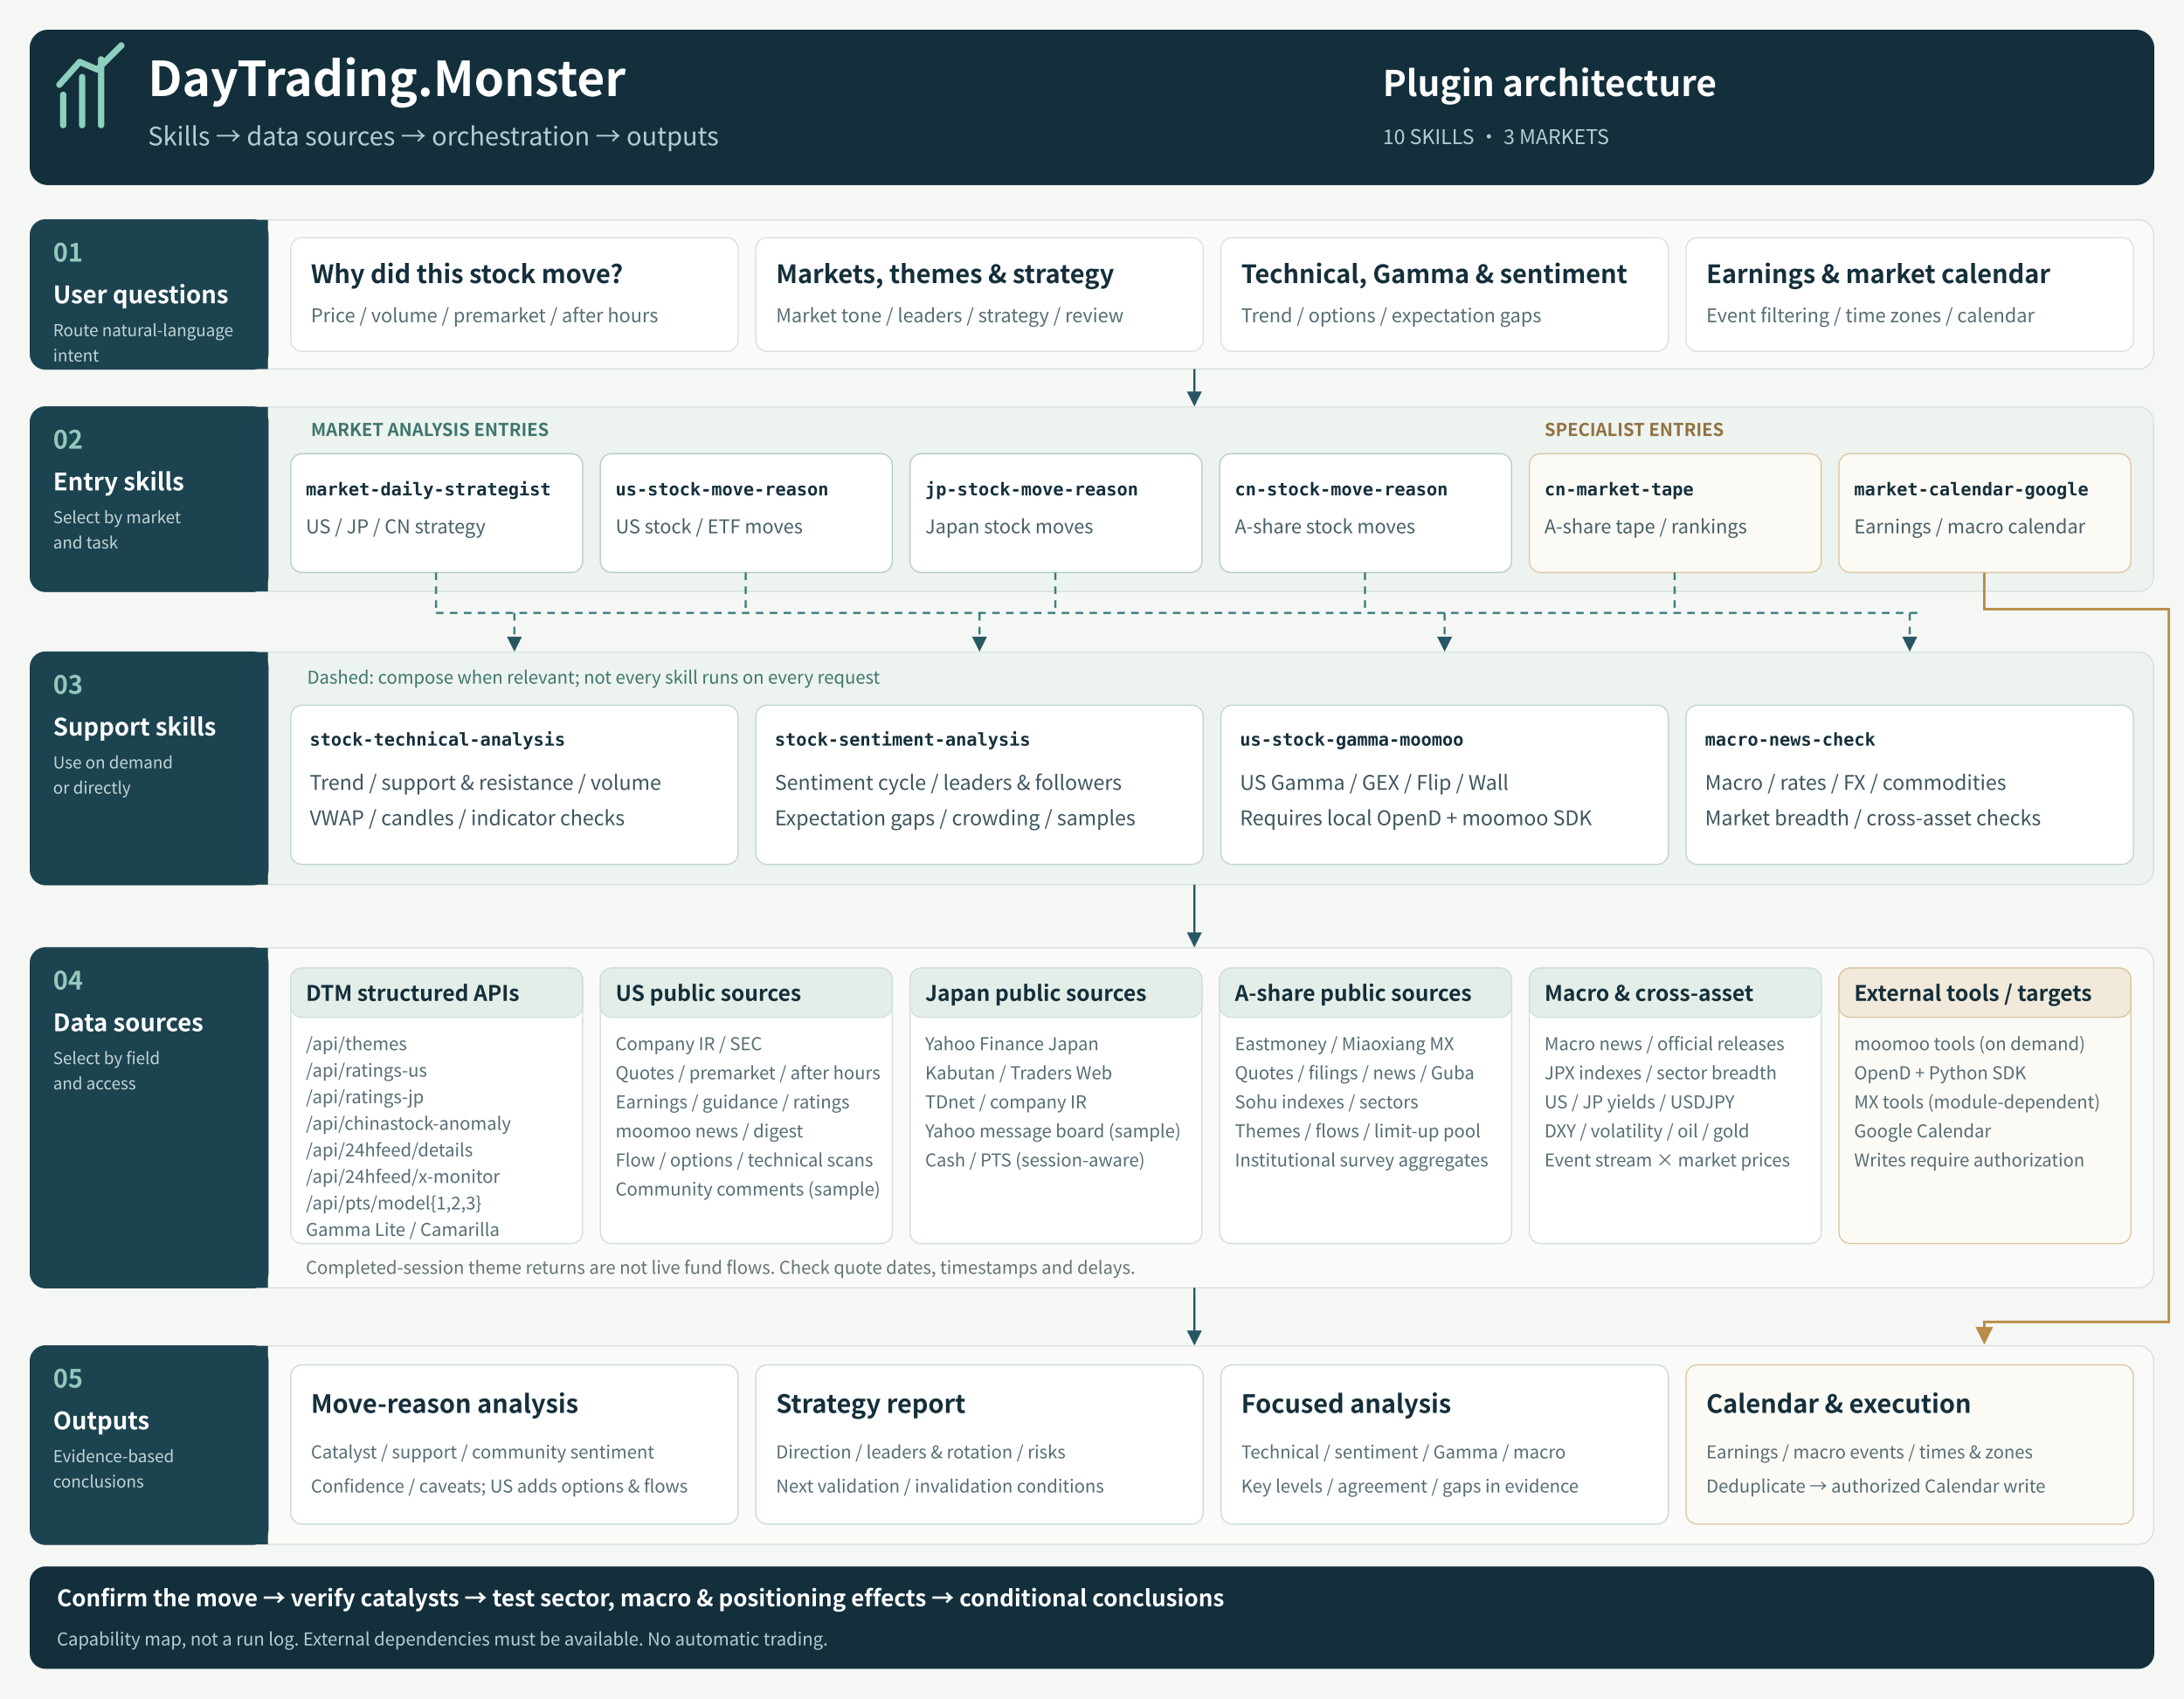
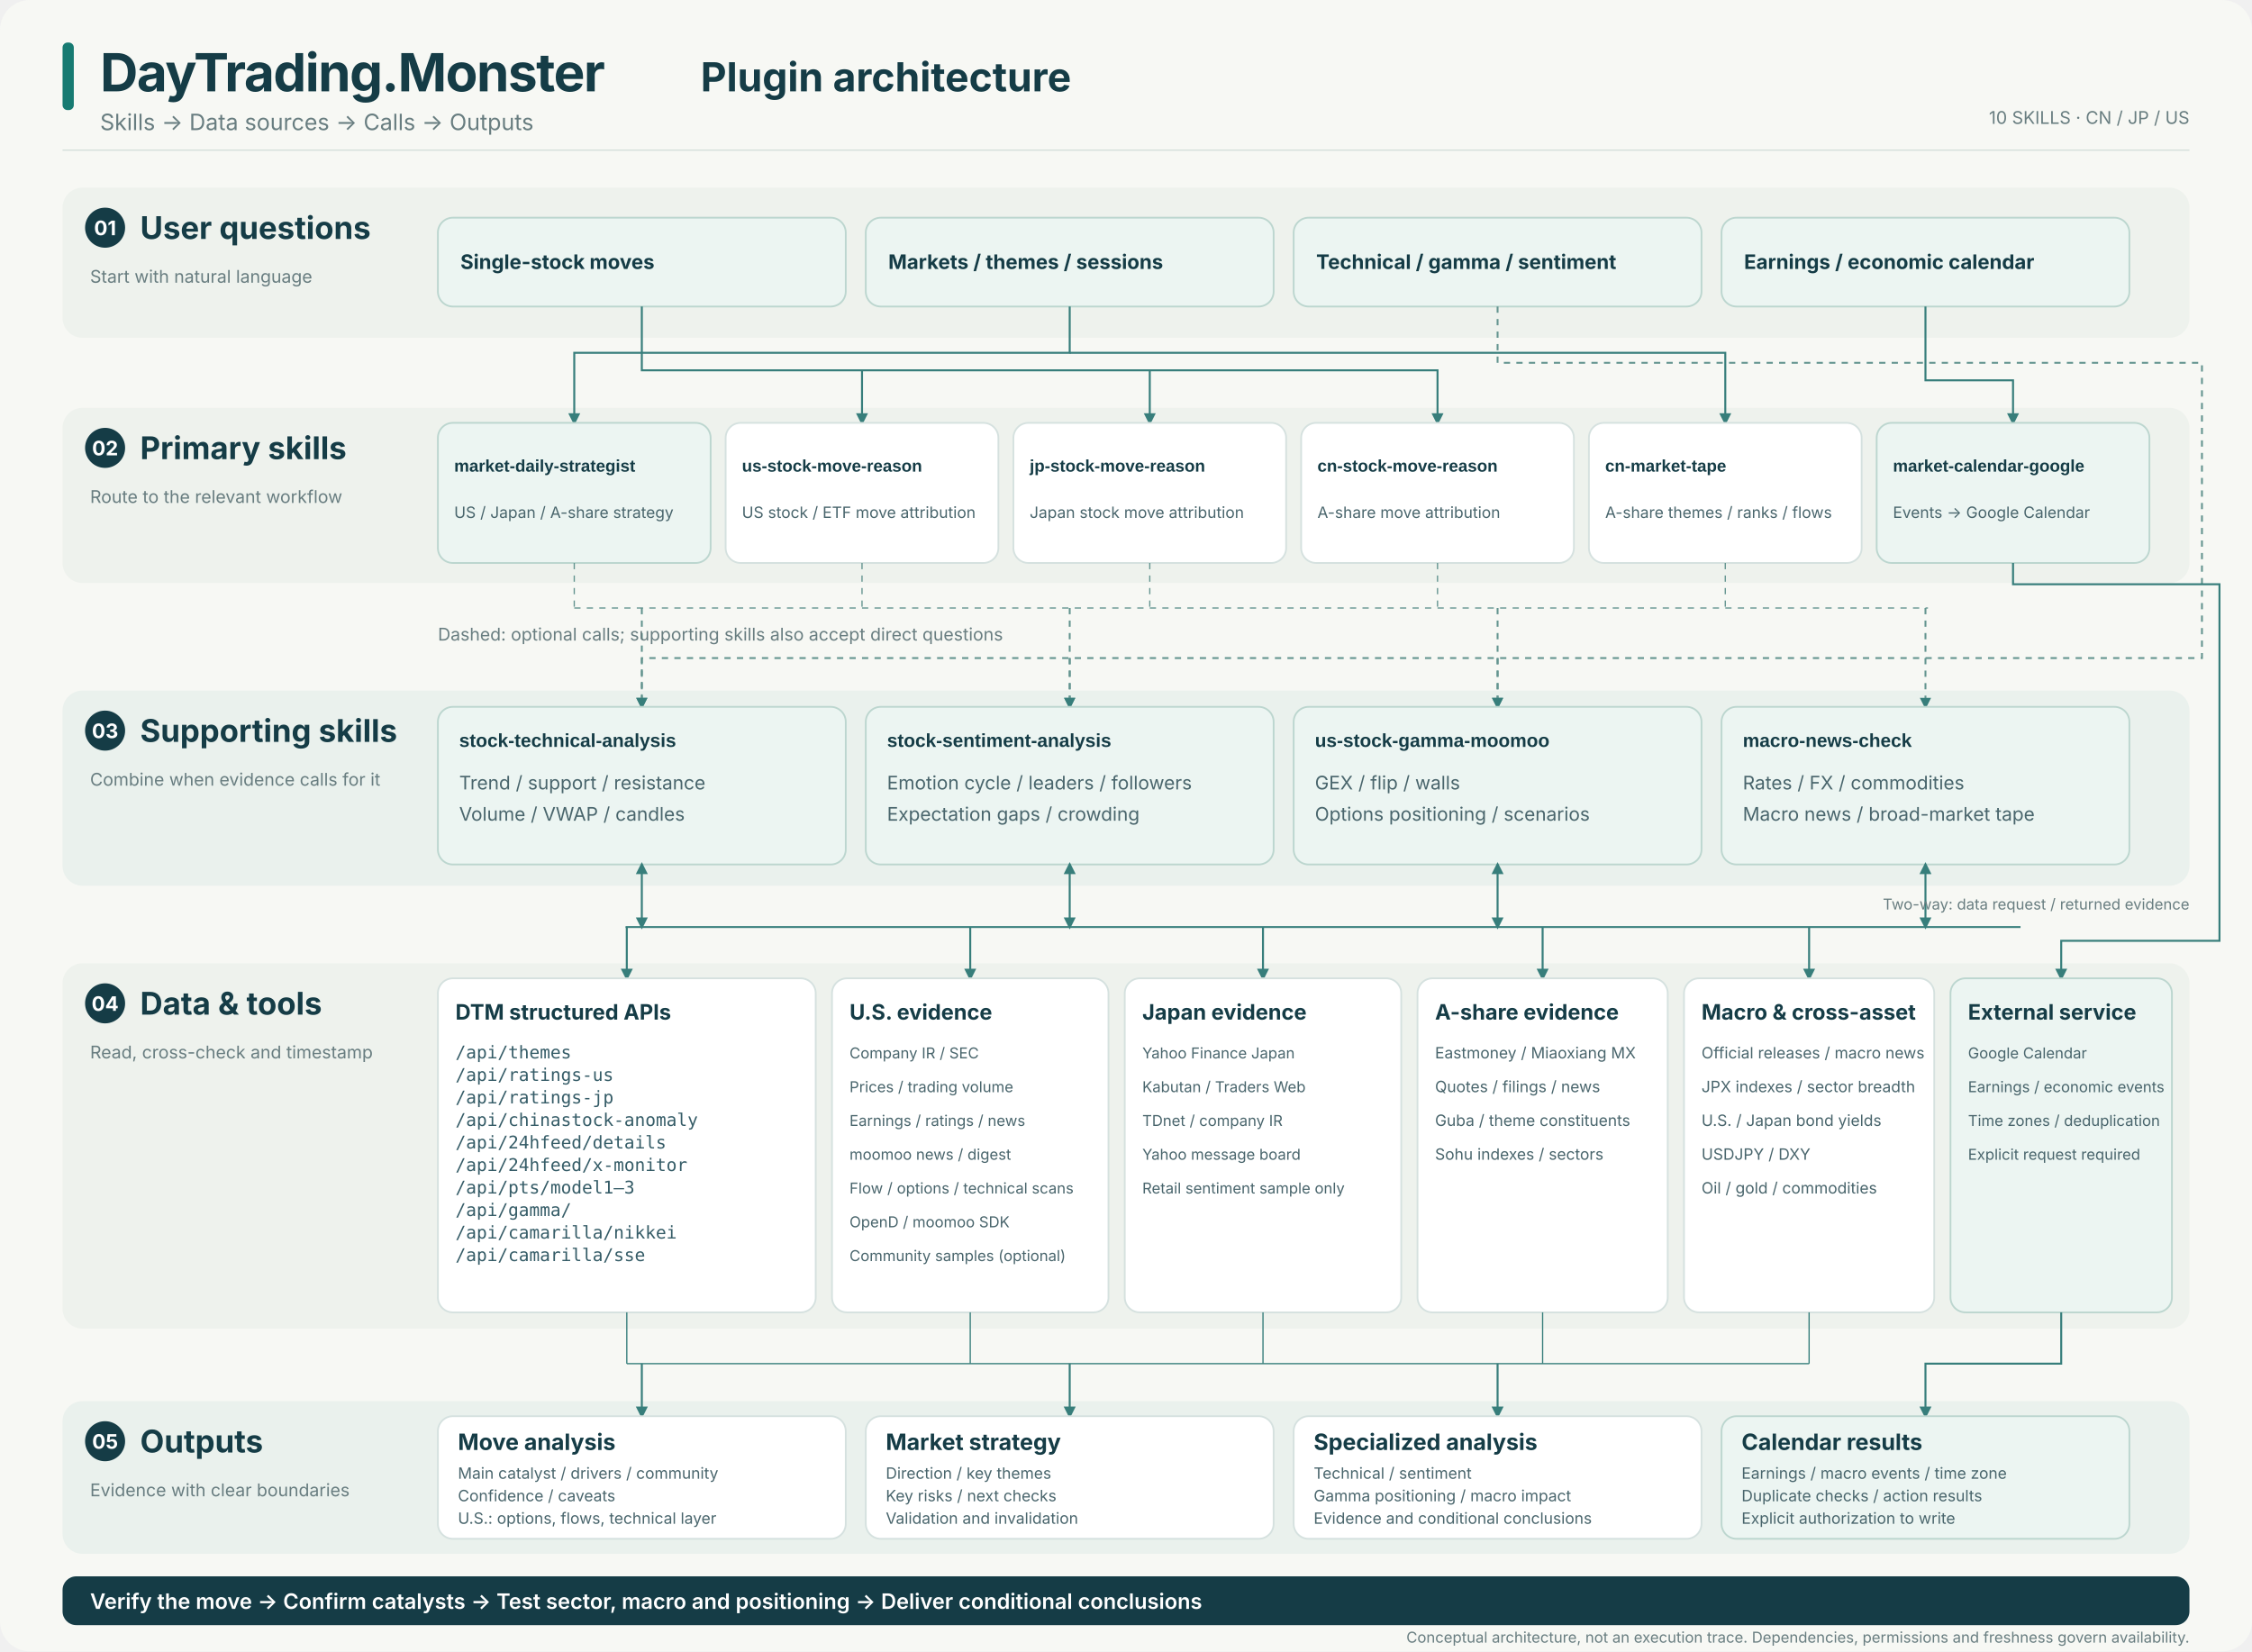
- <svg xmlns="http://www.w3.org/2000/svg" width="1728" height="1344" viewBox="0 0 1728 1344" role="img" aria-labelledby="title desc" xml:lang="en">
+ <svg xmlns="http://www.w3.org/2000/svg" width="1800" height="1320" viewBox="0 0 1800 1320" role="img" aria-labelledby="title desc" xml:lang="en">
  <defs>
-     <style>
- text{font-family:"Noto Sans CJK SC","Noto Sans",Arial,sans-serif;fill:#142f3b} .muted{fill:#566d75;font-size:16px} .small{font-size:14px;fill:#566d75} .code{font-family:"DejaVu Sans Mono",monospace;font-size:14px;font-weight:600} .body{font-size:16px;fill:#3d555f} .card{fill:#fff;stroke:#cfdbd9;stroke-width:1.3} .h{font-size:20px;font-weight:700} .edge{fill:none;stroke:#285764;stroke-width:1.7;marker-end:url(#arrow)} .optional{fill:none;stroke:#3c7f82;stroke-width:1.7;stroke-dasharray:6 5} .gold{fill:none;stroke:#b98b45;stroke-width:2;marker-end:url(#gold-arrow)}
- </style>
-     <marker id="arrow" markerWidth="7" markerHeight="7" refX="6" refY="3.5" orient="auto">
-       <path d="M0 0L7 3.5L0 7Z" fill="#285764" />
-     </marker>
-     <marker id="gold-arrow" markerWidth="7" markerHeight="7" refX="6" refY="3.5" orient="auto">
-       <path d="M0 0L7 3.5L0 7Z" fill="#b98b45" />
+     <marker id="arrow" viewBox="0 0 10 10" refX="8" refY="5" markerWidth="6" markerHeight="6" orient="auto-start-reverse">
+       <path d="M0 0 10 5 0 10z" fill="#377e7b" />
    </marker>
  </defs>
-   <rect x="0" y="0" width="1728" height="1344" rx="0" fill="#f5f7f4" stroke="#f5f7f4" />
-   <rect x="24" y="24" width="1680" height="122" rx="14" fill="#132f3c" stroke="#132f3c" />
-   <path d="M50 99V75M65 99V61M80 99V47M47 67L63 49L77 55L96 36" fill="none" stroke="#8dd0bd" stroke-width="5" stroke-linecap="round" stroke-linejoin="round" />
-   <text x="117" y="76" font-size="38" style="fill:#ffffff" font-weight="700">DayTrading.Monster</text>
-   <text x="117" y="115" font-size="20" style="fill:#b6cccf">Skills → data sources → orchestration → outputs</text>
-   <text x="1094" y="76" font-size="28" style="fill:#ffffff" font-weight="700">Plugin architecture</text>
-   <text x="1094" y="114" font-size="16" style="fill:#b6cccf">10 SKILLS · 3 MARKETS</text>
-   <rect x="24" y="174" width="1680" height="118" rx="12" fill="#fafbf8" stroke="#d7e1db" />
-   <rect x="24" y="174" width="188" height="118" rx="12" fill="#1c4350" stroke="#1c4350" />
-   <rect x="198" y="174" width="14" height="118" fill="#1c4350" />
-   <text x="42" y="207" font-size="20" style="fill:#92c9bc" font-weight="700">01</text>
-   <text x="42" y="240" font-size="19" style="fill:#ffffff" font-weight="700">User questions</text>
-   <text x="42" y="266" font-size="13" style="fill:#c3d4d4">Route natural-language</text>
-   <text x="42" y="286" font-size="13" style="fill:#c3d4d4">intent</text>
-   <rect x="24" y="322" width="1680" height="146" rx="12" fill="#edf3ef" stroke="#d7e1db" />
-   <rect x="24" y="322" width="188" height="146" rx="12" fill="#1c4350" stroke="#1c4350" />
-   <rect x="198" y="322" width="14" height="146" fill="#1c4350" />
-   <text x="42" y="355" font-size="20" style="fill:#92c9bc" font-weight="700">02</text>
-   <text x="42" y="388" font-size="19" style="fill:#ffffff" font-weight="700">Entry skills</text>
-   <text x="42" y="414" font-size="13" style="fill:#c3d4d4">Select by market</text>
-   <text x="42" y="434" font-size="13" style="fill:#c3d4d4">and task</text>
-   <rect x="24" y="516" width="1680" height="184" rx="12" fill="#edf3ef" stroke="#d7e1db" />
-   <rect x="24" y="516" width="188" height="184" rx="12" fill="#1c4350" stroke="#1c4350" />
-   <rect x="198" y="516" width="14" height="184" fill="#1c4350" />
-   <text x="42" y="549" font-size="20" style="fill:#92c9bc" font-weight="700">03</text>
-   <text x="42" y="582" font-size="19" style="fill:#ffffff" font-weight="700">Support skills</text>
-   <text x="42" y="608" font-size="13" style="fill:#c3d4d4">Use on demand</text>
-   <text x="42" y="628" font-size="13" style="fill:#c3d4d4">or directly</text>
-   <rect x="24" y="750" width="1680" height="269" rx="12" fill="#fafbf8" stroke="#d7e1db" />
-   <rect x="24" y="750" width="188" height="269" rx="12" fill="#1c4350" stroke="#1c4350" />
-   <rect x="198" y="750" width="14" height="269" fill="#1c4350" />
-   <text x="42" y="783" font-size="20" style="fill:#92c9bc" font-weight="700">04</text>
-   <text x="42" y="816" font-size="19" style="fill:#ffffff" font-weight="700">Data sources</text>
-   <text x="42" y="842" font-size="13" style="fill:#c3d4d4">Select by field</text>
-   <text x="42" y="862" font-size="13" style="fill:#c3d4d4">and access</text>
-   <rect x="24" y="1065" width="1680" height="157" rx="12" fill="#fafbf8" stroke="#d7e1db" />
-   <rect x="24" y="1065" width="188" height="157" rx="12" fill="#1c4350" stroke="#1c4350" />
-   <rect x="198" y="1065" width="14" height="157" fill="#1c4350" />
-   <text x="42" y="1098" font-size="20" style="fill:#92c9bc" font-weight="700">05</text>
-   <text x="42" y="1131" font-size="19" style="fill:#ffffff" font-weight="700">Outputs</text>
-   <text x="42" y="1157" font-size="13" style="fill:#c3d4d4">Evidence-based</text>
-   <text x="42" y="1177" font-size="13" style="fill:#c3d4d4">conclusions</text>
-   <rect x="230" y="188" width="354" height="90" rx="9" fill="#ffffff" stroke="#d7e1dc" />
-   <text x="246" y="224" class="h">Why did this stock move?</text>
-   <text x="246" y="255" font-size="15" style="fill:#566d75">Price / volume / premarket / after hours</text>
-   <rect x="598" y="188" width="354" height="90" rx="9" fill="#ffffff" stroke="#d7e1dc" />
-   <text x="614" y="224" class="h">Markets, themes &amp; strategy</text>
-   <text x="614" y="255" font-size="15" style="fill:#566d75">Market tone / leaders / strategy / review</text>
-   <rect x="966" y="188" width="354" height="90" rx="9" fill="#ffffff" stroke="#d7e1dc" />
-   <text x="982" y="224" class="h">Technical, Gamma &amp; sentiment</text>
-   <text x="982" y="255" font-size="15" style="fill:#566d75">Trend / options / expectation gaps</text>
-   <rect x="1334" y="188" width="354" height="90" rx="9" fill="#ffffff" stroke="#d7e1dc" />
-   <text x="1350" y="224" class="h">Earnings &amp; market calendar</text>
-   <text x="1350" y="255" font-size="15" style="fill:#566d75">Event filtering / time zones / calendar</text>
-   <path class="edge" d="M945 292V320" />
-   <text x="246" y="345" font-size="14" style="fill:#3e756e" font-weight="700">MARKET ANALYSIS ENTRIES</text>
-   <text x="1222" y="345" font-size="14" style="fill:#917040" font-weight="700">SPECIALIST ENTRIES</text>
-   <rect x="230" y="359" width="231" height="94" rx="9" fill="#ffffff" stroke="#b4cebf" />
-   <text x="242" y="392" class="code">market-daily-strategist</text>
-   <text x="242" y="422" font-size="15" style="fill:#476069">US / JP / CN strategy</text>
-   <rect x="475" y="359" width="231" height="94" rx="9" fill="#ffffff" stroke="#b4cebf" />
-   <text x="487" y="392" class="code">us-stock-move-reason</text>
-   <text x="487" y="422" font-size="15" style="fill:#476069">US stock / ETF moves</text>
-   <rect x="720" y="359" width="231" height="94" rx="9" fill="#ffffff" stroke="#b4cebf" />
-   <text x="732" y="392" class="code">jp-stock-move-reason</text>
-   <text x="732" y="422" font-size="15" style="fill:#476069">Japan stock moves</text>
-   <rect x="965" y="359" width="231" height="94" rx="9" fill="#ffffff" stroke="#b4cebf" />
-   <text x="977" y="392" class="code">cn-stock-move-reason</text>
-   <text x="977" y="422" font-size="15" style="fill:#476069">A-share stock moves</text>
-   <rect x="1210" y="359" width="231" height="94" rx="9" fill="#fcfaf5" stroke="#dbc6a2" />
-   <text x="1222" y="392" class="code">cn-market-tape</text>
-   <text x="1222" y="422" font-size="15" style="fill:#476069">A-share tape / rankings</text>
-   <rect x="1455" y="359" width="231" height="94" rx="9" fill="#fcfaf5" stroke="#dbc6a2" />
-   <text x="1467" y="392" class="code">market-calendar-google</text>
-   <text x="1467" y="422" font-size="15" style="fill:#476069">Earnings / macro calendar</text>
-   <path class="optional" d="M345 453V485" />
-   <path class="optional" d="M590 453V485" />
-   <path class="optional" d="M835 453V485" />
-   <path class="optional" d="M1080 453V485" />
-   <path class="optional" d="M1325 453V485" />
-   <path class="optional" d="M345 485H1518" />
-   <path class="optional" d="M407 485V514" marker-end="url(#arrow)" />
-   <path class="optional" d="M775 485V514" marker-end="url(#arrow)" />
-   <path class="optional" d="M1143 485V514" marker-end="url(#arrow)" />
-   <path class="optional" d="M1511 485V514" marker-end="url(#arrow)" />
-   <text x="243" y="541" font-size="14" style="fill:#3e756e">Dashed: compose when relevant; not every skill runs on every request</text>
-   <rect x="230" y="558" width="354" height="126" rx="9" fill="#ffffff" stroke="#bfd5cf" />
-   <text x="245" y="590" class="code">stock-technical-analysis</text>
-   <text class="body">
-     <tspan x="245" y="625">Trend / support &amp; resistance / volume</tspan>
-     <tspan x="245" y="653">VWAP / candles / indicator checks</tspan>
-   </text>
-   <rect x="598" y="558" width="354" height="126" rx="9" fill="#ffffff" stroke="#bfd5cf" />
-   <text x="613" y="590" class="code">stock-sentiment-analysis</text>
-   <text class="body">
-     <tspan x="613" y="625">Sentiment cycle / leaders &amp; followers</tspan>
-     <tspan x="613" y="653">Expectation gaps / crowding / samples</tspan>
-   </text>
-   <rect x="966" y="558" width="354" height="126" rx="9" fill="#ffffff" stroke="#bfd5cf" />
-   <text x="981" y="590" class="code">us-stock-gamma-moomoo</text>
-   <text class="body">
-     <tspan x="981" y="625">US Gamma / GEX / Flip / Wall</tspan>
-     <tspan x="981" y="653">Requires local OpenD + moomoo SDK</tspan>
-   </text>
-   <rect x="1334" y="558" width="354" height="126" rx="9" fill="#ffffff" stroke="#bfd5cf" />
-   <text x="1349" y="590" class="code">macro-news-check</text>
-   <text class="body">
-     <tspan x="1349" y="625">Macro / rates / FX / commodities</tspan>
-     <tspan x="1349" y="653">Market breadth / cross-asset checks</tspan>
-   </text>
-   <path class="gold" d="M1570 453V482H1716V1046H1570V1062" />
-   <path class="edge" d="M945 700V748" />
-   <rect x="230" y="766" width="231" height="218" rx="9" fill="#ffffff" stroke="#d0ded6" />
-   <rect x="230" y="766" width="231" height="39" rx="9" fill="#e4eee8" stroke="#d0ded6" />
-   <text x="242" y="792" font-size="17" font-weight="700">DTM structured APIs</text>
-   <text class="small">
-     <tspan x="242" y="831">/api/themes</tspan>
-     <tspan x="242" y="852">/api/ratings-us</tspan>
-     <tspan x="242" y="873">/api/ratings-jp</tspan>
-     <tspan x="242" y="894">/api/chinastock-anomaly</tspan>
-     <tspan x="242" y="915">/api/24hfeed/details</tspan>
-     <tspan x="242" y="936">/api/24hfeed/x-monitor</tspan>
-     <tspan x="242" y="957">/api/pts/model{1,2,3}</tspan>
-     <tspan x="242" y="978">Gamma Lite / Camarilla</tspan>
-   </text>
-   <rect x="475" y="766" width="231" height="218" rx="9" fill="#ffffff" stroke="#d0ded6" />
-   <rect x="475" y="766" width="231" height="39" rx="9" fill="#e4eee8" stroke="#d0ded6" />
-   <text x="487" y="792" font-size="17" font-weight="700">US public sources</text>
-   <text class="small">
-     <tspan x="487" y="831">Company IR / SEC</tspan>
-     <tspan x="487" y="854">Quotes / premarket / after hours</tspan>
-     <tspan x="487" y="877">Earnings / guidance / ratings</tspan>
-     <tspan x="487" y="900">moomoo news / digest</tspan>
-     <tspan x="487" y="923">Flow / options / technical scans</tspan>
-     <tspan x="487" y="946">Community comments (sample)</tspan>
-   </text>
-   <rect x="720" y="766" width="231" height="218" rx="9" fill="#ffffff" stroke="#d0ded6" />
-   <rect x="720" y="766" width="231" height="39" rx="9" fill="#e4eee8" stroke="#d0ded6" />
-   <text x="732" y="792" font-size="17" font-weight="700">Japan public sources</text>
-   <text class="small">
-     <tspan x="732" y="831">Yahoo Finance Japan</tspan>
-     <tspan x="732" y="854">Kabutan / Traders Web</tspan>
-     <tspan x="732" y="877">TDnet / company IR</tspan>
-     <tspan x="732" y="900">Yahoo message board (sample)</tspan>
-     <tspan x="732" y="923">Cash / PTS (session-aware)</tspan>
-   </text>
-   <rect x="965" y="766" width="231" height="218" rx="9" fill="#ffffff" stroke="#d0ded6" />
-   <rect x="965" y="766" width="231" height="39" rx="9" fill="#e4eee8" stroke="#d0ded6" />
-   <text x="977" y="792" font-size="17" font-weight="700">A-share public sources</text>
-   <text class="small">
-     <tspan x="977" y="831">Eastmoney / Miaoxiang MX</tspan>
-     <tspan x="977" y="854">Quotes / filings / news / Guba</tspan>
-     <tspan x="977" y="877">Sohu indexes / sectors</tspan>
-     <tspan x="977" y="900">Themes / flows / limit-up pool</tspan>
-     <tspan x="977" y="923">Institutional survey aggregates</tspan>
-   </text>
-   <rect x="1210" y="766" width="231" height="218" rx="9" fill="#ffffff" stroke="#d0ded6" />
-   <rect x="1210" y="766" width="231" height="39" rx="9" fill="#e4eee8" stroke="#d0ded6" />
-   <text x="1222" y="792" font-size="17" font-weight="700">Macro &amp; cross-asset</text>
-   <text class="small">
-     <tspan x="1222" y="831">Macro news / official releases</tspan>
-     <tspan x="1222" y="854">JPX indexes / sector breadth</tspan>
-     <tspan x="1222" y="877">US / JP yields / USDJPY</tspan>
-     <tspan x="1222" y="900">DXY / volatility / oil / gold</tspan>
-     <tspan x="1222" y="923">Event stream × market prices</tspan>
-   </text>
-   <rect x="1455" y="766" width="231" height="218" rx="9" fill="#fcfaf5" stroke="#dbc6a2" />
-   <rect x="1455" y="766" width="231" height="39" rx="9" fill="#f1e9da" stroke="#dbc6a2" />
-   <text x="1467" y="792" font-size="17" font-weight="700">External tools / targets</text>
-   <text class="small">
-     <tspan x="1467" y="831">moomoo tools (on demand)</tspan>
-     <tspan x="1467" y="854">OpenD + Python SDK</tspan>
-     <tspan x="1467" y="877">MX tools (module-dependent)</tspan>
-     <tspan x="1467" y="900">Google Calendar</tspan>
-     <tspan x="1467" y="923">Writes require authorization</tspan>
-   </text>
-   <text x="242" y="1008" font-size="14" style="fill:#63776f">Completed-session theme returns are not live fund flows. Check quote dates, timestamps and delays.</text>
-   <path class="edge" d="M945 1019V1063" />
-   <rect x="230" y="1080" width="354" height="126" rx="9" fill="#ffffff" stroke="#c9dad0" />
-   <text x="246" y="1118" class="h">Move-reason analysis</text>
-   <text class="small">
-     <tspan x="246" y="1154">Catalyst / support / community sentiment</tspan>
-     <tspan x="246" y="1181">Confidence / caveats; US adds options &amp; flows</tspan>
-   </text>
-   <rect x="598" y="1080" width="354" height="126" rx="9" fill="#ffffff" stroke="#c9dad0" />
-   <text x="614" y="1118" class="h">Strategy report</text>
-   <text class="small">
-     <tspan x="614" y="1154">Direction / leaders &amp; rotation / risks</tspan>
-     <tspan x="614" y="1181">Next validation / invalidation conditions</tspan>
-   </text>
-   <rect x="966" y="1080" width="354" height="126" rx="9" fill="#ffffff" stroke="#c9dad0" />
-   <text x="982" y="1118" class="h">Focused analysis</text>
-   <text class="small">
-     <tspan x="982" y="1154">Technical / sentiment / Gamma / macro</tspan>
-     <tspan x="982" y="1181">Key levels / agreement / gaps in evidence</tspan>
-   </text>
-   <rect x="1334" y="1080" width="354" height="126" rx="9" fill="#fcfaf5" stroke="#dbc6a2" />
-   <text x="1350" y="1118" class="h">Calendar &amp; execution</text>
-   <text class="small">
-     <tspan x="1350" y="1154">Earnings / macro events / times &amp; zones</tspan>
-     <tspan x="1350" y="1181">Deduplicate → authorized Calendar write</tspan>
-   </text>
-   <rect x="24" y="1240" width="1680" height="80" rx="12" fill="#132f3c" stroke="#132f3c" />
-   <text x="45" y="1271" font-size="18" style="fill:#ffffff" font-weight="600">Confirm the move → verify catalysts → test sector, macro &amp; positioning effects → conditional conclusions</text>
-   <text x="45" y="1302" font-size="14" style="fill:#b6cccf">Capability map, not a run log. External dependencies must be available. No automatic trading.</text>
+   <style>text{font-family:Inter,Arial,'Noto Sans CJK SC','Noto Sans CJK JP',sans-serif;fill:#153c46}.brand{font-size:42px;font-weight:750;letter-spacing:-1px}.sub{font-size:18px;fill:#687d80}.layer{font-size:25px;font-weight:700}.hint{font-size:14px;fill:#687d80}.card{fill:#fff;stroke:#d5e1df;stroke-width:1.4}.tint{fill:#ecf5f2;stroke:#bcd6cf;stroke-width:1.4}.skill{font-family:Arial,'Noto Sans CJK SC',sans-serif;font-size:15px;font-weight:700}.body{font-size:15px;fill:#49656c}.head{font-size:20px;font-weight:700}.code{font-family:'DejaVu Sans Mono',monospace;font-size:14px;fill:#355c67}.flow{fill:none;stroke:#377e7b;stroke-width:1.6;marker-end:url(#arrow)}.optional{fill:none;stroke:#63948f;stroke-width:1.5;stroke-dasharray:5 5;marker-end:url(#arrow)}</style>
+   <rect width="1800" height="1320" rx="24" fill="#f7f8f4" />
+   <path d="M50 120H1750" stroke="#d4dfda" />
+   <rect x="50" y="34" width="9" height="54" rx="4" fill="#177b72" />
+   <text x="80" y="73" class="brand">DayTrading.Monster</text>
+   <text x="560" y="73" font-size="32" font-weight="650">Plugin architecture</text>
+   <text x="80" y="104" class="sub">Skills → Data sources → Calls → Outputs</text>
+   <text x="1750" y="99" text-anchor="end" class="hint">10 SKILLS · CN / JP / US</text>
+   <rect x="50" y="150" width="1700" height="120" rx="16" fill="#eef2ed" />
+   <circle cx="84" cy="182" r="16" fill="#153c46" />
+   <text x="84" y="188" text-anchor="middle" style="fill:#fff;font-size:16px;font-weight:700">01</text>
+   <text x="112" y="191" class="layer">User questions</text>
+   <text x="72" y="226" class="hint">Start with natural language</text>
+   <rect x="50" y="326" width="1700" height="140" rx="16" fill="#eef2ed" />
+   <circle cx="84" cy="358" r="16" fill="#153c46" />
+   <text x="84" y="364" text-anchor="middle" style="fill:#fff;font-size:16px;font-weight:700">02</text>
+   <text x="112" y="367" class="layer">Primary skills</text>
+   <text x="72" y="402" class="hint">Route to the relevant workflow</text>
+   <rect x="50" y="552" width="1700" height="156" rx="16" fill="#eaf1ed" />
+   <circle cx="84" cy="584" r="16" fill="#153c46" />
+   <text x="84" y="590" text-anchor="middle" style="fill:#fff;font-size:16px;font-weight:700">03</text>
+   <text x="112" y="593" class="layer">Supporting skills</text>
+   <text x="72" y="628" class="hint">Combine when evidence calls for it</text>
+   <rect x="50" y="770" width="1700" height="292" rx="16" fill="#eef2ed" />
+   <circle cx="84" cy="802" r="16" fill="#153c46" />
+   <text x="84" y="808" text-anchor="middle" style="fill:#fff;font-size:16px;font-weight:700">04</text>
+   <text x="112" y="811" class="layer">Data &amp; tools</text>
+   <text x="72" y="846" class="hint">Read, cross-check and timestamp</text>
+   <rect x="50" y="1120" width="1700" height="122" rx="16" fill="#eaf1ed" />
+   <circle cx="84" cy="1152" r="16" fill="#153c46" />
+   <text x="84" y="1158" text-anchor="middle" style="fill:#fff;font-size:16px;font-weight:700">05</text>
+   <text x="112" y="1161" class="layer">Outputs</text>
+   <text x="72" y="1196" class="hint">Evidence with clear boundaries</text>
+   <rect x="350" y="174" width="326" height="71" rx="12" class="tint" />
+   <text x="368" y="215" class="head" style="font-size:16px">Single-stock moves</text>
+   <rect x="692" y="174" width="326" height="71" rx="12" class="tint" />
+   <text x="710" y="215" class="head" style="font-size:16px">Markets / themes / sessions</text>
+   <rect x="1034" y="174" width="326" height="71" rx="12" class="tint" />
+   <text x="1052" y="215" class="head" style="font-size:16px">Technical / gamma / sentiment</text>
+   <rect x="1376" y="174" width="326" height="71" rx="12" class="tint" />
+   <text x="1394" y="215" class="head" style="font-size:16px">Earnings / economic calendar</text>
+   <path d="M513 245V296H1149V338" class="flow" />
+   <path d="M689 296V338" class="flow" />
+   <path d="M919 296V338" class="flow" />
+   <path d="M855 245V282H459V338" class="flow" />
+   <path d="M855 282H1379V338" class="flow" />
+   <path d="M1539 245V304H1609V338" class="flow" />
+   <path d="M1197 245V290H1760V526H513V565" class="optional" />
+   <path d="M855 526V565" class="optional" />
+   <path d="M1197 526V565" class="optional" />
+   <rect x="350" y="338" width="218" height="112" rx="12" class="tint" />
+   <text x="363" y="377" class="skill" style="font-size:13.5px">market-daily-strategist</text>
+   <text x="363" y="414" class="body" style="font-size:12.5px">US / Japan / A-share strategy</text>
+   <rect x="580" y="338" width="218" height="112" rx="12" class="card" />
+   <text x="593" y="377" class="skill" style="font-size:13.5px">us-stock-move-reason</text>
+   <text x="593" y="414" class="body" style="font-size:12.5px">US stock / ETF move attribution</text>
+   <rect x="810" y="338" width="218" height="112" rx="12" class="card" />
+   <text x="823" y="377" class="skill" style="font-size:13.5px">jp-stock-move-reason</text>
+   <text x="823" y="414" class="body" style="font-size:12.5px">Japan stock move attribution</text>
+   <rect x="1040" y="338" width="218" height="112" rx="12" class="card" />
+   <text x="1053" y="377" class="skill" style="font-size:13.5px">cn-stock-move-reason</text>
+   <text x="1053" y="414" class="body" style="font-size:12.5px">A-share move attribution</text>
+   <rect x="1270" y="338" width="218" height="112" rx="12" class="card" />
+   <text x="1283" y="377" class="skill" style="font-size:13.5px">cn-market-tape</text>
+   <text x="1283" y="414" class="body" style="font-size:12.5px">A-share themes / ranks / flows</text>
+   <rect x="1500" y="338" width="218" height="112" rx="12" class="tint" />
+   <text x="1513" y="377" class="skill" style="font-size:13.5px">market-calendar-google</text>
+   <text x="1513" y="414" class="body" style="font-size:12.5px">Events → Google Calendar</text>
+   <path d="M459 486H1541" stroke="#63948f" stroke-dasharray="5 5" fill="none" />
+   <path d="M459 450V486" stroke="#63948f" stroke-dasharray="5 5" fill="none" />
+   <path d="M689 450V486" stroke="#63948f" stroke-dasharray="5 5" fill="none" />
+   <path d="M919 450V486" stroke="#63948f" stroke-dasharray="5 5" fill="none" />
+   <path d="M1149 450V486" stroke="#63948f" stroke-dasharray="5 5" fill="none" />
+   <path d="M1379 450V486" stroke="#63948f" stroke-dasharray="5 5" fill="none" />
+   <path d="M513 486V565" class="optional" />
+   <path d="M855 486V565" class="optional" />
+   <path d="M1197 486V565" class="optional" />
+   <path d="M1539 486V565" class="optional" />
+   <path d="M1609 450V467H1774V752H1647.5V782" class="flow" />
+   <text x="350" y="512" class="hint">Dashed: optional calls; supporting skills also accept direct questions</text>
+   <rect x="350" y="565" width="326" height="126" rx="12" class="tint" />
+   <text x="367" y="597" class="skill">stock-technical-analysis</text>
+   <text x="367" y="631" class="body">Trend / support / resistance</text>
+   <text x="367" y="656" class="body">Volume / VWAP / candles</text>
+   <rect x="692" y="565" width="326" height="126" rx="12" class="tint" />
+   <text x="709" y="597" class="skill">stock-sentiment-analysis</text>
+   <text x="709" y="631" class="body">Emotion cycle / leaders / followers</text>
+   <text x="709" y="656" class="body">Expectation gaps / crowding</text>
+   <rect x="1034" y="565" width="326" height="126" rx="12" class="tint" />
+   <text x="1051" y="597" class="skill">us-stock-gamma-moomoo</text>
+   <text x="1051" y="631" class="body">GEX / flip / walls</text>
+   <text x="1051" y="656" class="body">Options positioning / scenarios</text>
+   <rect x="1376" y="565" width="326" height="126" rx="12" class="tint" />
+   <text x="1393" y="597" class="skill">macro-news-check</text>
+   <text x="1393" y="631" class="body">Rates / FX / commodities</text>
+   <text x="1393" y="656" class="body">Macro news / broad-market tape</text>
+   <path d="M513 691V741" class="flow" marker-start="url(#arrow)" />
+   <path d="M855 691V741" class="flow" marker-start="url(#arrow)" />
+   <path d="M1197 691V741" class="flow" marker-start="url(#arrow)" />
+   <path d="M1539 691V741" class="flow" marker-start="url(#arrow)" />
+   <path d="M500 741H1615" stroke="#377e7b" stroke-width="1.5" fill="none" />
+   <text x="1750" y="727" class="hint" text-anchor="end" style="font-size:12px">Two-way: data request / returned evidence</text>
+   <path d="M501 741V782" class="flow" />
+   <rect x="350" y="782" width="302" height="267" rx="12" class="card" />
+   <text x="364" y="815" class="head" style="font-size:17px">DTM structured APIs</text>
+   <text x="364" y="846" class="code" style="font-size:14px">/api/themes</text>
+   <text x="364" y="864" class="code" style="font-size:14px">/api/ratings-us</text>
+   <text x="364" y="882" class="code" style="font-size:14px">/api/ratings-jp</text>
+   <text x="364" y="900" class="code" style="font-size:14px">/api/chinastock-anomaly</text>
+   <text x="364" y="918" class="code" style="font-size:14px">/api/24hfeed/details</text>
+   <text x="364" y="936" class="code" style="font-size:14px">/api/24hfeed/x-monitor</text>
+   <text x="364" y="954" class="code" style="font-size:14px">/api/pts/model1–3</text>
+   <text x="364" y="972" class="code" style="font-size:14px">/api/gamma/</text>
+   <text x="364" y="990" class="code" style="font-size:14px">/api/camarilla/nikkei</text>
+   <text x="364" y="1008" class="code" style="font-size:14px">/api/camarilla/sse</text>
+   <path d="M775.5 741V782" class="flow" />
+   <rect x="665" y="782" width="221" height="267" rx="12" class="card" />
+   <text x="679" y="815" class="head" style="font-size:17px">U.S. evidence</text>
+   <text x="679" y="846" class="body" style="font-size:12px">Company IR / SEC</text>
+   <text x="679" y="873" class="body" style="font-size:12px">Prices / trading volume</text>
+   <text x="679" y="900" class="body" style="font-size:12px">Earnings / ratings / news</text>
+   <text x="679" y="927" class="body" style="font-size:12px">moomoo news / digest</text>
+   <text x="679" y="954" class="body" style="font-size:12px">Flow / options / technical scans</text>
+   <text x="679" y="981" class="body" style="font-size:12px">OpenD / moomoo SDK</text>
+   <text x="679" y="1008" class="body" style="font-size:12px">Community samples (optional)</text>
+   <path d="M1009.5 741V782" class="flow" />
+   <rect x="899" y="782" width="221" height="267" rx="12" class="card" />
+   <text x="913" y="815" class="head" style="font-size:17px">Japan evidence</text>
+   <text x="913" y="846" class="body" style="font-size:12px">Yahoo Finance Japan</text>
+   <text x="913" y="873" class="body" style="font-size:12px">Kabutan / Traders Web</text>
+   <text x="913" y="900" class="body" style="font-size:12px">TDnet / company IR</text>
+   <text x="913" y="927" class="body" style="font-size:12px">Yahoo message board</text>
+   <text x="913" y="954" class="body" style="font-size:12px">Retail sentiment sample only</text>
+   <path d="M1233 741V782" class="flow" />
+   <rect x="1133" y="782" width="200" height="267" rx="12" class="card" />
+   <text x="1147" y="815" class="head" style="font-size:17px">A-share evidence</text>
+   <text x="1147" y="846" class="body" style="font-size:12.5px">Eastmoney / Miaoxiang MX</text>
+   <text x="1147" y="873" class="body" style="font-size:12.5px">Quotes / filings / news</text>
+   <text x="1147" y="900" class="body" style="font-size:12.5px">Guba / theme constituents</text>
+   <text x="1147" y="927" class="body" style="font-size:12.5px">Sohu indexes / sectors</text>
+   <path d="M1446 741V782" class="flow" />
+   <rect x="1346" y="782" width="200" height="267" rx="12" class="card" />
+   <text x="1360" y="815" class="head" style="font-size:17px">Macro &amp; cross-asset</text>
+   <text x="1360" y="846" class="body" style="font-size:12.5px">Official releases / macro news</text>
+   <text x="1360" y="873" class="body" style="font-size:12.5px">JPX indexes / sector breadth</text>
+   <text x="1360" y="900" class="body" style="font-size:12.5px">U.S. / Japan bond yields</text>
+   <text x="1360" y="927" class="body" style="font-size:12.5px">USDJPY / DXY</text>
+   <text x="1360" y="954" class="body" style="font-size:12.5px">Oil / gold / commodities</text>
+   <rect x="1559" y="782" width="177" height="267" rx="12" class="tint" />
+   <text x="1573" y="815" class="head" style="font-size:17px">External service</text>
+   <text x="1573" y="846" class="body" style="font-size:12px">Google Calendar</text>
+   <text x="1573" y="873" class="body" style="font-size:12px">Earnings / economic events</text>
+   <text x="1573" y="900" class="body" style="font-size:12px">Time zones / deduplication</text>
+   <text x="1573" y="927" class="body" style="font-size:12px">Explicit request required</text>
+   <path d="M501 1090H1446" stroke="#377e7b" fill="none" />
+   <path d="M501 1049V1090" stroke="#377e7b" fill="none" />
+   <path d="M775.5 1049V1090" stroke="#377e7b" fill="none" />
+   <path d="M1009.5 1049V1090" stroke="#377e7b" fill="none" />
+   <path d="M1233 1049V1090" stroke="#377e7b" fill="none" />
+   <path d="M1446 1049V1090" stroke="#377e7b" fill="none" />
+   <path d="M1647.5 1049V1090H1539V1132" class="flow" />
+   <path d="M513 1090V1132" class="flow" />
+   <rect x="350" y="1132" width="326" height="98" rx="12" class="card" />
+   <text x="366" y="1159" class="head" style="font-size:18px">Move analysis</text>
+   <text x="366" y="1182" class="body" style="font-size:12.5px">Main catalyst / drivers / community</text>
+   <text x="366" y="1200" class="body" style="font-size:12.5px">Confidence / caveats</text>
+   <text x="366" y="1218" class="body" style="font-size:12.5px">U.S.: options, flows, technical layer</text>
+   <path d="M855 1090V1132" class="flow" />
+   <rect x="692" y="1132" width="326" height="98" rx="12" class="card" />
+   <text x="708" y="1159" class="head" style="font-size:18px">Market strategy</text>
+   <text x="708" y="1182" class="body" style="font-size:12.5px">Direction / key themes</text>
+   <text x="708" y="1200" class="body" style="font-size:12.5px">Key risks / next checks</text>
+   <text x="708" y="1218" class="body" style="font-size:12.5px">Validation and invalidation</text>
+   <path d="M1197 1090V1132" class="flow" />
+   <rect x="1034" y="1132" width="326" height="98" rx="12" class="card" />
+   <text x="1050" y="1159" class="head" style="font-size:18px">Specialized analysis</text>
+   <text x="1050" y="1182" class="body" style="font-size:12.5px">Technical / sentiment</text>
+   <text x="1050" y="1200" class="body" style="font-size:12.5px">Gamma positioning / macro impact</text>
+   <text x="1050" y="1218" class="body" style="font-size:12.5px">Evidence and conditional conclusions</text>
+   <rect x="1376" y="1132" width="326" height="98" rx="12" class="tint" />
+   <text x="1392" y="1159" class="head" style="font-size:18px">Calendar results</text>
+   <text x="1392" y="1182" class="body" style="font-size:12.5px">Earnings / macro events / time zone</text>
+   <text x="1392" y="1200" class="body" style="font-size:12.5px">Duplicate checks / action results</text>
+   <text x="1392" y="1218" class="body" style="font-size:12.5px">Explicit authorization to write</text>
+   <rect x="50" y="1260" width="1700" height="39" rx="11" fill="#153c46" />
+   <text x="72" y="1286" class="body" style="fill:#fff;font-size:17px;font-weight:600">Verify the move → Confirm catalysts → Test sector, macro and positioning → Deliver conditional conclusions</text>
+   <text x="1750" y="1313" class="hint" text-anchor="end" style="font-size:12px">Conceptual architecture, not an execution trace. Dependencies, permissions and freshness govern availability.</text>
</svg>
